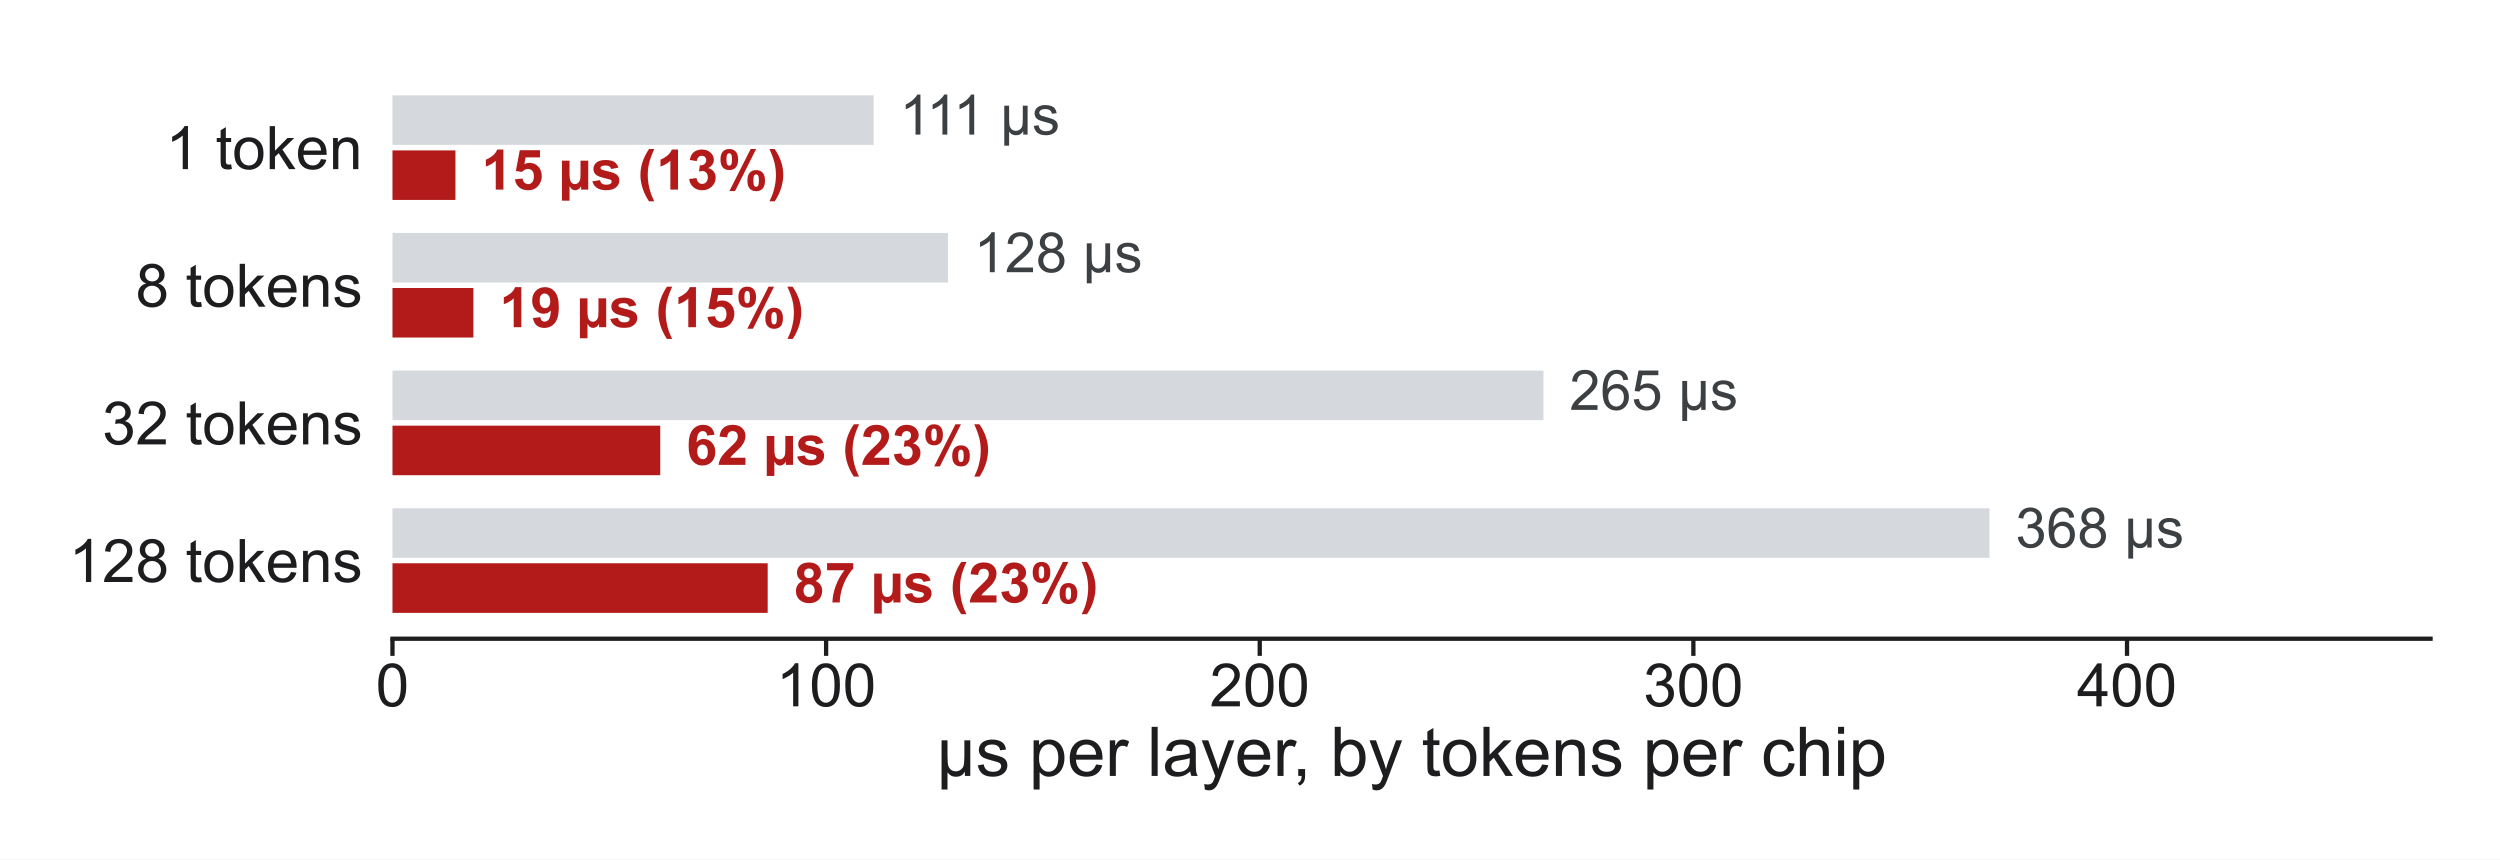
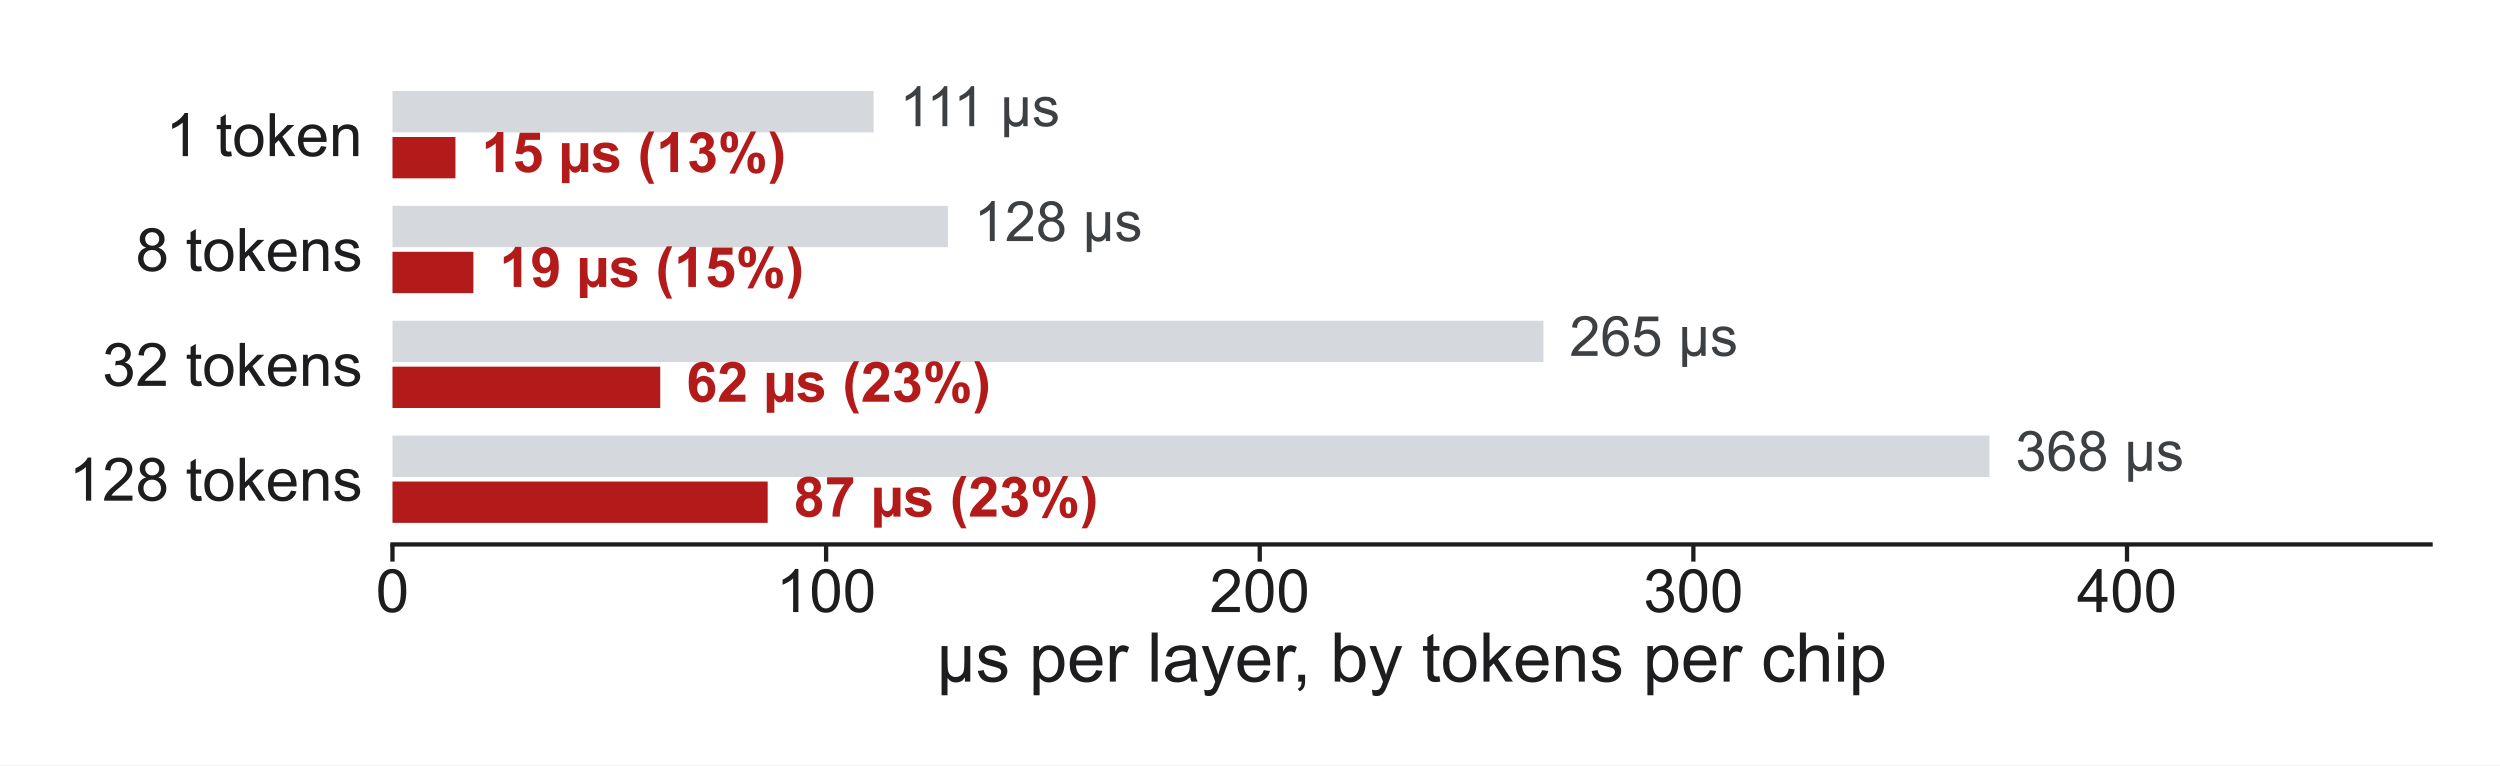
- <svg xmlns="http://www.w3.org/2000/svg" xmlns:xlink="http://www.w3.org/1999/xlink" width="1166.391pt" height="400.98pt" viewBox="0 0 1166.391 400.98" version="1.1">
+ <svg xmlns="http://www.w3.org/2000/svg" xmlns:xlink="http://www.w3.org/1999/xlink" width="1166.391pt" height="356.988pt" viewBox="0 0 1166.391 356.988" version="1.1">
  <defs>
    <style type="text/css">*{stroke-linejoin: round; stroke-linecap: butt}</style>
  </defs>
  <g id="figure_1">
    <g id="patch_1">
-       <path d="M 0 400.98  L 1166.391 400.98  L 1166.391 0  L 0 0  z " style="fill: #ffffff" />
+       <path d="M 0 356.988  L 1166.391 356.988  L 1166.391 0  L 0 0  z " style="fill: #ffffff" />
    </g>
    <g id="axes_1">
      <g id="patch_2">
-         <path d="M 183.11 298  L 1133.991 298  L 1133.991 32.4  L 183.11 32.4  z " style="fill: #ffffff" />
+         <path d="M 183.11 254.008  L 1133.991 254.008  L 1133.991 32.4  L 183.11 32.4  z " style="fill: #ffffff" />
      </g>
      <g id="patch_3">
-         <path d="M 183.11 67.591  L 407.611 67.591  L 407.611 44.473  L 183.11 44.473  z " clip-path="url(#p126c690d4f)" style="fill: #d5d8dc" />
+         <path d="M 183.11 61.762  L 407.611 61.762  L 407.611 42.473  L 183.11 42.473  z " clip-path="url(#pe113838fb1)" style="fill: #d5d8dc" />
      </g>
      <g id="patch_4">
-         <path d="M 183.11 131.808  L 442.271 131.808  L 442.271 108.689  L 183.11 108.689  z " clip-path="url(#p126c690d4f)" style="fill: #d5d8dc" />
+         <path d="M 183.11 115.342  L 442.271 115.342  L 442.271 96.053  L 183.11 96.053  z " clip-path="url(#pe113838fb1)" style="fill: #d5d8dc" />
      </g>
      <g id="patch_5">
-         <path d="M 183.11 196.024  L 720.108 196.024  L 720.108 172.906  L 183.11 172.906  z " clip-path="url(#p126c690d4f)" style="fill: #d5d8dc" />
+         <path d="M 183.11 168.923  L 720.108 168.923  L 720.108 149.634  L 183.11 149.634  z " clip-path="url(#pe113838fb1)" style="fill: #d5d8dc" />
      </g>
      <g id="patch_6">
-         <path d="M 183.11 260.241  L 928.202 260.241  L 928.202 237.123  L 183.11 237.123  z " clip-path="url(#p126c690d4f)" style="fill: #d5d8dc" />
+         <path d="M 183.11 222.503  L 928.202 222.503  L 928.202 203.214  L 183.11 203.214  z " clip-path="url(#pe113838fb1)" style="fill: #d5d8dc" />
      </g>
      <g id="patch_7">
-         <path d="M 183.11 93.277  L 212.492 93.277  L 212.492 70.159  L 183.11 70.159  z " clip-path="url(#p126c690d4f)" style="fill: #b31b1b" />
+         <path d="M 183.11 83.194  L 212.492 83.194  L 212.492 63.905  L 183.11 63.905  z " clip-path="url(#pe113838fb1)" style="fill: #b31b1b" />
      </g>
      <g id="patch_8">
-         <path d="M 183.11 157.494  L 220.862 157.494  L 220.862 134.376  L 183.11 134.376  z " clip-path="url(#p126c690d4f)" style="fill: #b31b1b" />
+         <path d="M 183.11 136.774  L 220.862 136.774  L 220.862 117.486  L 183.11 117.486  z " clip-path="url(#pe113838fb1)" style="fill: #b31b1b" />
      </g>
      <g id="patch_9">
-         <path d="M 183.11 221.711  L 308.046 221.711  L 308.046 198.593  L 183.11 198.593  z " clip-path="url(#p126c690d4f)" style="fill: #b31b1b" />
+         <path d="M 183.11 190.355  L 308.046 190.355  L 308.046 171.066  L 183.11 171.066  z " clip-path="url(#pe113838fb1)" style="fill: #b31b1b" />
      </g>
      <g id="patch_10">
-         <path d="M 183.11 285.928  L 358.165 285.928  L 358.165 262.81  L 183.11 262.81  z " clip-path="url(#p126c690d4f)" style="fill: #b31b1b" />
+         <path d="M 183.11 243.935  L 358.165 243.935  L 358.165 224.646  L 183.11 224.646  z " clip-path="url(#pe113838fb1)" style="fill: #b31b1b" />
      </g>
      <g id="matplotlib.axis_1">
        <g id="xtick_1">
          <g id="line2d_1">
            <defs>
-               <path id="m38dc1aca5f" d="M 0 0  L 0 8  " style="stroke: #1d1d1f; stroke-width: 2" />
+               <path id="m9623a9ce40" d="M 0 0  L 0 8  " style="stroke: #1d1d1f; stroke-width: 2" />
            </defs>
            <g>
-               <use xlink:href="#m38dc1aca5f" x="183.11" y="298" style="fill: #1d1d1f; stroke: #1d1d1f; stroke-width: 2" />
+               <use xlink:href="#m9623a9ce40" x="183.11" y="254.008" style="fill: #1d1d1f; stroke: #1d1d1f; stroke-width: 2" />
            </g>
          </g>
          <g id="text_1">
-             <g style="fill: #1d1d1f" transform="translate(175.3247 329.5423) scale(0.28 -0.28)">
+             <g style="fill: #1d1d1f" transform="translate(175.3247 285.5502) scale(0.28 -0.28)">
              <defs>
                <path id="ArialMT-30" d="M 266 2259  Q 266 3072 433 3567  Q 600 4063 929 4331  Q 1259 4600 1759 4600  Q 2128 4600 2406 4451  Q 2684 4303 2865 4023  Q 3047 3744 3150 3342  Q 3253 2941 3253 2259  Q 3253 1453 3087 958  Q 2922 463 2592 192  Q 2263 -78 1759 -78  Q 1097 -78 719 397  Q 266 969 266 2259  z M 844 2259  Q 844 1131 1108 757  Q 1372 384 1759 384  Q 2147 384 2411 759  Q 2675 1134 2675 2259  Q 2675 3391 2411 3762  Q 2147 4134 1753 4134  Q 1366 4134 1134 3806  Q 844 3388 844 2259  z " transform="scale(0.015625)" />
              </defs>
              <use xlink:href="#ArialMT-30" />
            </g>
          </g>
        </g>
        <g id="xtick_2">
          <g id="line2d_2">
            <g>
-               <use xlink:href="#m38dc1aca5f" x="385.425" y="298" style="fill: #1d1d1f; stroke: #1d1d1f; stroke-width: 2" />
+               <use xlink:href="#m9623a9ce40" x="385.425" y="254.008" style="fill: #1d1d1f; stroke: #1d1d1f; stroke-width: 2" />
            </g>
          </g>
          <g id="text_2">
-             <g style="fill: #1d1d1f" transform="translate(362.0691 329.5423) scale(0.28 -0.28)">
+             <g style="fill: #1d1d1f" transform="translate(362.0691 285.5502) scale(0.28 -0.28)">
              <defs>
                <path id="ArialMT-31" d="M 2384 0  L 1822 0  L 1822 3584  Q 1619 3391 1289 3197  Q 959 3003 697 2906  L 697 3450  Q 1169 3672 1522 3987  Q 1875 4303 2022 4600  L 2384 4600  L 2384 0  z " transform="scale(0.015625)" />
              </defs>
              <use xlink:href="#ArialMT-31" />
              <use xlink:href="#ArialMT-30" transform="translate(55.61523 0)" />
              <use xlink:href="#ArialMT-30" transform="translate(111.2305 0)" />
            </g>
          </g>
        </g>
        <g id="xtick_3">
          <g id="line2d_3">
            <g>
-               <use xlink:href="#m38dc1aca5f" x="587.74" y="298" style="fill: #1d1d1f; stroke: #1d1d1f; stroke-width: 2" />
+               <use xlink:href="#m9623a9ce40" x="587.74" y="254.008" style="fill: #1d1d1f; stroke: #1d1d1f; stroke-width: 2" />
            </g>
          </g>
          <g id="text_3">
-             <g style="fill: #1d1d1f" transform="translate(564.3841 329.5423) scale(0.28 -0.28)">
+             <g style="fill: #1d1d1f" transform="translate(564.3841 285.5502) scale(0.28 -0.28)">
              <defs>
                <path id="ArialMT-32" d="M 3222 541  L 3222 0  L 194 0  Q 188 203 259 391  Q 375 700 629 1000  Q 884 1300 1366 1694  Q 2113 2306 2375 2664  Q 2638 3022 2638 3341  Q 2638 3675 2398 3904  Q 2159 4134 1775 4134  Q 1369 4134 1125 3890  Q 881 3647 878 3216  L 300 3275  Q 359 3922 746 4261  Q 1134 4600 1788 4600  Q 2447 4600 2831 4234  Q 3216 3869 3216 3328  Q 3216 3053 3103 2787  Q 2991 2522 2730 2228  Q 2469 1934 1863 1422  Q 1356 997 1212 845  Q 1069 694 975 541  L 3222 541  z " transform="scale(0.015625)" />
              </defs>
              <use xlink:href="#ArialMT-32" />
              <use xlink:href="#ArialMT-30" transform="translate(55.61523 0)" />
              <use xlink:href="#ArialMT-30" transform="translate(111.2305 0)" />
            </g>
          </g>
        </g>
        <g id="xtick_4">
          <g id="line2d_4">
            <g>
-               <use xlink:href="#m38dc1aca5f" x="790.055" y="298" style="fill: #1d1d1f; stroke: #1d1d1f; stroke-width: 2" />
+               <use xlink:href="#m9623a9ce40" x="790.055" y="254.008" style="fill: #1d1d1f; stroke: #1d1d1f; stroke-width: 2" />
            </g>
          </g>
          <g id="text_4">
-             <g style="fill: #1d1d1f" transform="translate(766.6991 329.5423) scale(0.28 -0.28)">
+             <g style="fill: #1d1d1f" transform="translate(766.6991 285.5502) scale(0.28 -0.28)">
              <defs>
                <path id="ArialMT-33" d="M 269 1209  L 831 1284  Q 928 806 1161 595  Q 1394 384 1728 384  Q 2125 384 2398 659  Q 2672 934 2672 1341  Q 2672 1728 2419 1979  Q 2166 2231 1775 2231  Q 1616 2231 1378 2169  L 1441 2663  Q 1497 2656 1531 2656  Q 1891 2656 2178 2843  Q 2466 3031 2466 3422  Q 2466 3731 2256 3934  Q 2047 4138 1716 4138  Q 1388 4138 1169 3931  Q 950 3725 888 3313  L 325 3413  Q 428 3978 793 4289  Q 1159 4600 1703 4600  Q 2078 4600 2393 4439  Q 2709 4278 2876 4000  Q 3044 3722 3044 3409  Q 3044 3113 2884 2869  Q 2725 2625 2413 2481  Q 2819 2388 3044 2092  Q 3269 1797 3269 1353  Q 3269 753 2831 336  Q 2394 -81 1725 -81  Q 1122 -81 723 278  Q 325 638 269 1209  z " transform="scale(0.015625)" />
              </defs>
              <use xlink:href="#ArialMT-33" />
              <use xlink:href="#ArialMT-30" transform="translate(55.61523 0)" />
              <use xlink:href="#ArialMT-30" transform="translate(111.2305 0)" />
            </g>
          </g>
        </g>
        <g id="xtick_5">
          <g id="line2d_5">
            <g>
-               <use xlink:href="#m38dc1aca5f" x="992.37" y="298" style="fill: #1d1d1f; stroke: #1d1d1f; stroke-width: 2" />
+               <use xlink:href="#m9623a9ce40" x="992.37" y="254.008" style="fill: #1d1d1f; stroke: #1d1d1f; stroke-width: 2" />
            </g>
          </g>
          <g id="text_5">
-             <g style="fill: #1d1d1f" transform="translate(969.0142 329.5423) scale(0.28 -0.28)">
+             <g style="fill: #1d1d1f" transform="translate(969.0142 285.5502) scale(0.28 -0.28)">
              <defs>
                <path id="ArialMT-34" d="M 2069 0  L 2069 1097  L 81 1097  L 81 1613  L 2172 4581  L 2631 4581  L 2631 1613  L 3250 1613  L 3250 1097  L 2631 1097  L 2631 0  L 2069 0  z M 2069 1613  L 2069 3678  L 634 1613  L 2069 1613  z " transform="scale(0.015625)" />
              </defs>
              <use xlink:href="#ArialMT-34" />
              <use xlink:href="#ArialMT-30" transform="translate(55.61523 0)" />
              <use xlink:href="#ArialMT-30" transform="translate(111.2305 0)" />
            </g>
          </g>
        </g>
        <g id="text_6">
-           <g style="fill: #1d1d1f" transform="translate(436.7878 362.0123) scale(0.32 -0.32)">
+           <g style="fill: #1d1d1f" transform="translate(436.7878 318.0202) scale(0.32 -0.32)">
            <defs>
              <path id="ArialMT-b5" d="M 3181 3319  L 3181 0  L 2678 0  L 2678 394  Q 2516 144 2356 50  Q 2138 -78 1847 -78  Q 1588 -78 1388 25  Q 1238 103 1056 334  L 1056 -1272  L 500 -1272  L 500 3319  L 1056 3319  L 1056 1913  Q 1056 1147 1137 920  Q 1219 694 1401 562  Q 1584 431 1822 431  Q 2072 431 2269 568  Q 2466 706 2547 923  Q 2628 1141 2628 1903  L 2628 3319  L 3181 3319  z " transform="scale(0.015625)" />
              <path id="ArialMT-73" d="M 197 991  L 753 1078  Q 800 744 1014 566  Q 1228 388 1613 388  Q 2000 388 2187 545  Q 2375 703 2375 916  Q 2375 1106 2209 1216  Q 2094 1291 1634 1406  Q 1016 1563 777 1677  Q 538 1791 414 1992  Q 291 2194 291 2438  Q 291 2659 392 2848  Q 494 3038 669 3163  Q 800 3259 1026 3326  Q 1253 3394 1513 3394  Q 1903 3394 2198 3281  Q 2494 3169 2634 2976  Q 2775 2784 2828 2463  L 2278 2388  Q 2241 2644 2061 2787  Q 1881 2931 1553 2931  Q 1166 2931 1000 2803  Q 834 2675 834 2503  Q 834 2394 903 2306  Q 972 2216 1119 2156  Q 1203 2125 1616 2013  Q 2213 1853 2448 1751  Q 2684 1650 2818 1456  Q 2953 1263 2953 975  Q 2953 694 2789 445  Q 2625 197 2315 61  Q 2006 -75 1616 -75  Q 969 -75 630 194  Q 291 463 197 991  z " transform="scale(0.015625)" />
              <path id="ArialMT-20" transform="scale(0.015625)" />
              <path id="ArialMT-70" d="M 422 -1272  L 422 3319  L 934 3319  L 934 2888  Q 1116 3141 1344 3267  Q 1572 3394 1897 3394  Q 2322 3394 2647 3175  Q 2972 2956 3137 2557  Q 3303 2159 3303 1684  Q 3303 1175 3120 767  Q 2938 359 2589 142  Q 2241 -75 1856 -75  Q 1575 -75 1351 44  Q 1128 163 984 344  L 984 -1272  L 422 -1272  z M 931 1641  Q 931 1000 1190 694  Q 1450 388 1819 388  Q 2194 388 2461 705  Q 2728 1022 2728 1688  Q 2728 2322 2467 2637  Q 2206 2953 1844 2953  Q 1484 2953 1207 2617  Q 931 2281 931 1641  z " transform="scale(0.015625)" />
              <path id="ArialMT-65" d="M 2694 1069  L 3275 997  Q 3138 488 2766 206  Q 2394 -75 1816 -75  Q 1088 -75 661 373  Q 234 822 234 1631  Q 234 2469 665 2931  Q 1097 3394 1784 3394  Q 2450 3394 2872 2941  Q 3294 2488 3294 1666  Q 3294 1616 3291 1516  L 816 1516  Q 847 969 1125 678  Q 1403 388 1819 388  Q 2128 388 2347 550  Q 2566 713 2694 1069  z M 847 1978  L 2700 1978  Q 2663 2397 2488 2606  Q 2219 2931 1791 2931  Q 1403 2931 1139 2672  Q 875 2413 847 1978  z " transform="scale(0.015625)" />
              <path id="ArialMT-72" d="M 416 0  L 416 3319  L 922 3319  L 922 2816  Q 1116 3169 1280 3281  Q 1444 3394 1641 3394  Q 1925 3394 2219 3213  L 2025 2691  Q 1819 2813 1613 2813  Q 1428 2813 1281 2702  Q 1134 2591 1072 2394  Q 978 2094 978 1738  L 978 0  L 416 0  z " transform="scale(0.015625)" />
              <path id="ArialMT-6c" d="M 409 0  L 409 4581  L 972 4581  L 972 0  L 409 0  z " transform="scale(0.015625)" />
              <path id="ArialMT-61" d="M 2588 409  Q 2275 144 1986 34  Q 1697 -75 1366 -75  Q 819 -75 525 192  Q 231 459 231 875  Q 231 1119 342 1320  Q 453 1522 633 1644  Q 813 1766 1038 1828  Q 1203 1872 1538 1913  Q 2219 1994 2541 2106  Q 2544 2222 2544 2253  Q 2544 2597 2384 2738  Q 2169 2928 1744 2928  Q 1347 2928 1158 2789  Q 969 2650 878 2297  L 328 2372  Q 403 2725 575 2942  Q 747 3159 1072 3276  Q 1397 3394 1825 3394  Q 2250 3394 2515 3294  Q 2781 3194 2906 3042  Q 3031 2891 3081 2659  Q 3109 2516 3109 2141  L 3109 1391  Q 3109 606 3145 398  Q 3181 191 3288 0  L 2700 0  Q 2613 175 2588 409  z M 2541 1666  Q 2234 1541 1622 1453  Q 1275 1403 1131 1340  Q 988 1278 909 1158  Q 831 1038 831 891  Q 831 666 1001 516  Q 1172 366 1500 366  Q 1825 366 2078 508  Q 2331 650 2450 897  Q 2541 1088 2541 1459  L 2541 1666  z " transform="scale(0.015625)" />
              <path id="ArialMT-79" d="M 397 -1278  L 334 -750  Q 519 -800 656 -800  Q 844 -800 956 -737  Q 1069 -675 1141 -563  Q 1194 -478 1313 -144  Q 1328 -97 1363 -6  L 103 3319  L 709 3319  L 1400 1397  Q 1534 1031 1641 628  Q 1738 1016 1872 1384  L 2581 3319  L 3144 3319  L 1881 -56  Q 1678 -603 1566 -809  Q 1416 -1088 1222 -1217  Q 1028 -1347 759 -1347  Q 597 -1347 397 -1278  z " transform="scale(0.015625)" />
              <path id="ArialMT-2c" d="M 569 0  L 569 641  L 1209 641  L 1209 0  Q 1209 -353 1084 -570  Q 959 -788 688 -906  L 531 -666  Q 709 -588 793 -436  Q 878 -284 888 0  L 569 0  z " transform="scale(0.015625)" />
              <path id="ArialMT-62" d="M 941 0  L 419 0  L 419 4581  L 981 4581  L 981 2947  Q 1338 3394 1891 3394  Q 2197 3394 2470 3270  Q 2744 3147 2920 2923  Q 3097 2700 3197 2384  Q 3297 2069 3297 1709  Q 3297 856 2875 390  Q 2453 -75 1863 -75  Q 1275 -75 941 416  L 941 0  z M 934 1684  Q 934 1088 1097 822  Q 1363 388 1816 388  Q 2184 388 2453 708  Q 2722 1028 2722 1663  Q 2722 2313 2464 2622  Q 2206 2931 1841 2931  Q 1472 2931 1203 2611  Q 934 2291 934 1684  z " transform="scale(0.015625)" />
              <path id="ArialMT-74" d="M 1650 503  L 1731 6  Q 1494 -44 1306 -44  Q 1000 -44 831 53  Q 663 150 594 308  Q 525 466 525 972  L 525 2881  L 113 2881  L 113 3319  L 525 3319  L 525 4141  L 1084 4478  L 1084 3319  L 1650 3319  L 1650 2881  L 1084 2881  L 1084 941  Q 1084 700 1114 631  Q 1144 563 1211 522  Q 1278 481 1403 481  Q 1497 481 1650 503  z " transform="scale(0.015625)" />
              <path id="ArialMT-6f" d="M 213 1659  Q 213 2581 725 3025  Q 1153 3394 1769 3394  Q 2453 3394 2887 2945  Q 3322 2497 3322 1706  Q 3322 1066 3130 698  Q 2938 331 2570 128  Q 2203 -75 1769 -75  Q 1072 -75 642 372  Q 213 819 213 1659  z M 791 1659  Q 791 1022 1069 705  Q 1347 388 1769 388  Q 2188 388 2466 706  Q 2744 1025 2744 1678  Q 2744 2294 2464 2611  Q 2184 2928 1769 2928  Q 1347 2928 1069 2612  Q 791 2297 791 1659  z " transform="scale(0.015625)" />
              <path id="ArialMT-6b" d="M 425 0  L 425 4581  L 988 4581  L 988 1969  L 2319 3319  L 3047 3319  L 1778 2088  L 3175 0  L 2481 0  L 1384 1697  L 988 1316  L 988 0  L 425 0  z " transform="scale(0.015625)" />
              <path id="ArialMT-6e" d="M 422 0  L 422 3319  L 928 3319  L 928 2847  Q 1294 3394 1984 3394  Q 2284 3394 2536 3286  Q 2788 3178 2913 3003  Q 3038 2828 3088 2588  Q 3119 2431 3119 2041  L 3119 0  L 2556 0  L 2556 2019  Q 2556 2363 2490 2533  Q 2425 2703 2258 2804  Q 2091 2906 1866 2906  Q 1506 2906 1245 2678  Q 984 2450 984 1813  L 984 0  L 422 0  z " transform="scale(0.015625)" />
              <path id="ArialMT-63" d="M 2588 1216  L 3141 1144  Q 3050 572 2676 248  Q 2303 -75 1759 -75  Q 1078 -75 664 370  Q 250 816 250 1647  Q 250 2184 428 2587  Q 606 2991 970 3192  Q 1334 3394 1763 3394  Q 2303 3394 2647 3120  Q 2991 2847 3088 2344  L 2541 2259  Q 2463 2594 2264 2762  Q 2066 2931 1784 2931  Q 1359 2931 1093 2626  Q 828 2322 828 1663  Q 828 994 1084 691  Q 1341 388 1753 388  Q 2084 388 2306 591  Q 2528 794 2588 1216  z " transform="scale(0.015625)" />
              <path id="ArialMT-68" d="M 422 0  L 422 4581  L 984 4581  L 984 2938  Q 1378 3394 1978 3394  Q 2347 3394 2619 3248  Q 2891 3103 3008 2847  Q 3125 2591 3125 2103  L 3125 0  L 2563 0  L 2563 2103  Q 2563 2525 2380 2717  Q 2197 2909 1863 2909  Q 1613 2909 1392 2779  Q 1172 2650 1078 2428  Q 984 2206 984 1816  L 984 0  L 422 0  z " transform="scale(0.015625)" />
              <path id="ArialMT-69" d="M 425 3934  L 425 4581  L 988 4581  L 988 3934  L 425 3934  z M 425 0  L 425 3319  L 988 3319  L 988 0  L 425 0  z " transform="scale(0.015625)" />
            </defs>
            <use xlink:href="#ArialMT-b5" />
            <use xlink:href="#ArialMT-73" transform="translate(57.61719 0)" />
            <use xlink:href="#ArialMT-20" transform="translate(107.6172 0)" />
            <use xlink:href="#ArialMT-70" transform="translate(135.4004 0)" />
            <use xlink:href="#ArialMT-65" transform="translate(191.0156 0)" />
            <use xlink:href="#ArialMT-72" transform="translate(246.6309 0)" />
            <use xlink:href="#ArialMT-20" transform="translate(279.9316 0)" />
            <use xlink:href="#ArialMT-6c" transform="translate(307.7148 0)" />
            <use xlink:href="#ArialMT-61" transform="translate(329.9316 0)" />
            <use xlink:href="#ArialMT-79" transform="translate(385.5469 0)" />
            <use xlink:href="#ArialMT-65" transform="translate(435.5469 0)" />
            <use xlink:href="#ArialMT-72" transform="translate(491.1621 0)" />
            <use xlink:href="#ArialMT-2c" transform="translate(518.9629 0)" />
            <use xlink:href="#ArialMT-20" transform="translate(546.7461 0)" />
            <use xlink:href="#ArialMT-62" transform="translate(574.5293 0)" />
            <use xlink:href="#ArialMT-79" transform="translate(630.1445 0)" />
            <use xlink:href="#ArialMT-20" transform="translate(680.1445 0)" />
            <use xlink:href="#ArialMT-74" transform="translate(707.9277 0)" />
            <use xlink:href="#ArialMT-6f" transform="translate(735.7109 0)" />
            <use xlink:href="#ArialMT-6b" transform="translate(791.3262 0)" />
            <use xlink:href="#ArialMT-65" transform="translate(841.3262 0)" />
            <use xlink:href="#ArialMT-6e" transform="translate(896.9414 0)" />
            <use xlink:href="#ArialMT-73" transform="translate(952.5566 0)" />
            <use xlink:href="#ArialMT-20" transform="translate(1002.557 0)" />
            <use xlink:href="#ArialMT-70" transform="translate(1030.34 0)" />
            <use xlink:href="#ArialMT-65" transform="translate(1085.955 0)" />
            <use xlink:href="#ArialMT-72" transform="translate(1141.57 0)" />
            <use xlink:href="#ArialMT-20" transform="translate(1174.871 0)" />
            <use xlink:href="#ArialMT-63" transform="translate(1202.654 0)" />
            <use xlink:href="#ArialMT-68" transform="translate(1252.654 0)" />
            <use xlink:href="#ArialMT-69" transform="translate(1308.27 0)" />
            <use xlink:href="#ArialMT-70" transform="translate(1330.486 0)" />
          </g>
        </g>
      </g>
      <g id="matplotlib.axis_2">
        <g id="ytick_1">
          <g id="line2d_6" />
          <g id="text_7">
-             <g style="fill: #1d1d1f" transform="translate(77.27 78.89605) scale(0.28 -0.28)">
+             <g style="fill: #1d1d1f" transform="translate(77.27 72.85457) scale(0.28 -0.28)">
              <use xlink:href="#ArialMT-31" />
              <use xlink:href="#ArialMT-20" transform="translate(55.61523 0)" />
              <use xlink:href="#ArialMT-74" transform="translate(83.39844 0)" />
              <use xlink:href="#ArialMT-6f" transform="translate(111.1816 0)" />
              <use xlink:href="#ArialMT-6b" transform="translate(166.7969 0)" />
              <use xlink:href="#ArialMT-65" transform="translate(216.7969 0)" />
              <use xlink:href="#ArialMT-6e" transform="translate(272.4121 0)" />
            </g>
          </g>
        </g>
        <g id="ytick_2">
          <g id="line2d_7" />
          <g id="text_8">
-             <g style="fill: #1d1d1f" transform="translate(63.27 143.1128) scale(0.28 -0.28)">
+             <g style="fill: #1d1d1f" transform="translate(63.27 126.4349) scale(0.28 -0.28)">
              <defs>
                <path id="ArialMT-38" d="M 1131 2484  Q 781 2613 612 2850  Q 444 3088 444 3419  Q 444 3919 803 4259  Q 1163 4600 1759 4600  Q 2359 4600 2725 4251  Q 3091 3903 3091 3403  Q 3091 3084 2923 2848  Q 2756 2613 2416 2484  Q 2838 2347 3058 2040  Q 3278 1734 3278 1309  Q 3278 722 2862 322  Q 2447 -78 1769 -78  Q 1091 -78 675 323  Q 259 725 259 1325  Q 259 1772 486 2073  Q 713 2375 1131 2484  z M 1019 3438  Q 1019 3113 1228 2906  Q 1438 2700 1772 2700  Q 2097 2700 2305 2904  Q 2513 3109 2513 3406  Q 2513 3716 2298 3927  Q 2084 4138 1766 4138  Q 1444 4138 1231 3931  Q 1019 3725 1019 3438  z M 838 1322  Q 838 1081 952 856  Q 1066 631 1291 507  Q 1516 384 1775 384  Q 2178 384 2440 643  Q 2703 903 2703 1303  Q 2703 1709 2433 1975  Q 2163 2241 1756 2241  Q 1359 2241 1098 1978  Q 838 1716 838 1322  z " transform="scale(0.015625)" />
              </defs>
              <use xlink:href="#ArialMT-38" />
              <use xlink:href="#ArialMT-20" transform="translate(55.61523 0)" />
              <use xlink:href="#ArialMT-74" transform="translate(83.39844 0)" />
              <use xlink:href="#ArialMT-6f" transform="translate(111.1816 0)" />
              <use xlink:href="#ArialMT-6b" transform="translate(166.7969 0)" />
              <use xlink:href="#ArialMT-65" transform="translate(216.7969 0)" />
              <use xlink:href="#ArialMT-6e" transform="translate(272.4121 0)" />
              <use xlink:href="#ArialMT-73" transform="translate(328.0273 0)" />
            </g>
          </g>
        </g>
        <g id="ytick_3">
          <g id="line2d_8" />
          <g id="text_9">
-             <g style="fill: #1d1d1f" transform="translate(47.69938 207.3295) scale(0.28 -0.28)">
+             <g style="fill: #1d1d1f" transform="translate(47.69938 180.0152) scale(0.28 -0.28)">
              <use xlink:href="#ArialMT-33" />
              <use xlink:href="#ArialMT-32" transform="translate(55.61523 0)" />
              <use xlink:href="#ArialMT-20" transform="translate(111.2305 0)" />
              <use xlink:href="#ArialMT-74" transform="translate(139.0137 0)" />
              <use xlink:href="#ArialMT-6f" transform="translate(166.7969 0)" />
              <use xlink:href="#ArialMT-6b" transform="translate(222.4121 0)" />
              <use xlink:href="#ArialMT-65" transform="translate(272.4121 0)" />
              <use xlink:href="#ArialMT-6e" transform="translate(328.0273 0)" />
              <use xlink:href="#ArialMT-73" transform="translate(383.6426 0)" />
            </g>
          </g>
        </g>
        <g id="ytick_4">
          <g id="line2d_9" />
          <g id="text_10">
-             <g style="fill: #1d1d1f" transform="translate(32.12875 271.5463) scale(0.28 -0.28)">
+             <g style="fill: #1d1d1f" transform="translate(32.12875 233.5956) scale(0.28 -0.28)">
              <use xlink:href="#ArialMT-31" />
              <use xlink:href="#ArialMT-32" transform="translate(55.61523 0)" />
              <use xlink:href="#ArialMT-38" transform="translate(111.2305 0)" />
              <use xlink:href="#ArialMT-20" transform="translate(166.8457 0)" />
              <use xlink:href="#ArialMT-74" transform="translate(194.6289 0)" />
              <use xlink:href="#ArialMT-6f" transform="translate(222.4121 0)" />
              <use xlink:href="#ArialMT-6b" transform="translate(278.0273 0)" />
              <use xlink:href="#ArialMT-65" transform="translate(328.0273 0)" />
              <use xlink:href="#ArialMT-6e" transform="translate(383.6426 0)" />
              <use xlink:href="#ArialMT-73" transform="translate(439.2578 0)" />
            </g>
          </g>
        </g>
      </g>
      <g id="patch_11">
-         <path d="M 183.11 298  L 1133.991 298  " style="fill: none; stroke: #1d1d1f; stroke-width: 2; stroke-linejoin: miter; stroke-linecap: square" />
+         <path d="M 183.11 254.008  L 1133.991 254.008  " style="fill: none; stroke: #1d1d1f; stroke-width: 2; stroke-linejoin: miter; stroke-linecap: square" />
      </g>
      <g id="text_11">
-         <g style="fill: #3c4043" transform="translate(419.7503 62.79176) scale(0.26 -0.26)">
+         <g style="fill: #3c4043" transform="translate(419.7503 58.87756) scale(0.26 -0.26)">
          <use xlink:href="#ArialMT-31" />
          <use xlink:href="#ArialMT-31" transform="translate(48.24023 0)" />
          <use xlink:href="#ArialMT-31" transform="translate(96.48047 0)" />
          <use xlink:href="#ArialMT-20" transform="translate(152.0957 0)" />
          <use xlink:href="#ArialMT-b5" transform="translate(179.8789 0)" />
          <use xlink:href="#ArialMT-73" transform="translate(237.4961 0)" />
        </g>
      </g>
      <g id="text_12">
-         <g style="fill: #b31b1b" transform="translate(224.6304 88.44596) scale(0.26 -0.26)">
+         <g style="fill: #b31b1b" transform="translate(224.6304 80.2772) scale(0.26 -0.26)">
          <defs>
            <path id="Arial-BoldMT-31" d="M 2519 0  L 1641 0  L 1641 3309  Q 1159 2859 506 2644  L 506 3441  Q 850 3553 1253 3867  Q 1656 4181 1806 4600  L 2519 4600  L 2519 0  z " transform="scale(0.015625)" />
            <path id="Arial-BoldMT-35" d="M 284 1178  L 1159 1269  Q 1197 972 1381 798  Q 1566 625 1806 625  Q 2081 625 2272 848  Q 2463 1072 2463 1522  Q 2463 1944 2273 2155  Q 2084 2366 1781 2366  Q 1403 2366 1103 2031  L 391 2134  L 841 4519  L 3163 4519  L 3163 3697  L 1506 3697  L 1369 2919  Q 1663 3066 1969 3066  Q 2553 3066 2959 2641  Q 3366 2216 3366 1538  Q 3366 972 3038 528  Q 2591 -78 1797 -78  Q 1163 -78 763 262  Q 363 603 284 1178  z " transform="scale(0.015625)" />
            <path id="Arial-BoldMT-20" transform="scale(0.015625)" />
            <path id="Arial-BoldMT-b5" d="M 347 3319  L 1219 3319  L 1219 1816  Q 1219 1166 1350 931  Q 1516 628 1841 628  Q 2016 628 2172 740  Q 2328 853 2403 1053  Q 2478 1253 2478 1806  L 2478 3319  L 3366 3319  L 3366 0  L 2547 0  L 2547 400  Q 2453 225 2368 137  Q 2284 50 2142 -15  Q 2000 -81 1881 -81  Q 1659 -81 1488 41  Q 1366 131 1219 400  L 1219 -1272  L 347 -1272  L 347 3319  z " transform="scale(0.015625)" />
            <path id="Arial-BoldMT-73" d="M 150 947  L 1031 1081  Q 1088 825 1259 692  Q 1431 559 1741 559  Q 2081 559 2253 684  Q 2369 772 2369 919  Q 2369 1019 2306 1084  Q 2241 1147 2013 1200  Q 950 1434 666 1628  Q 272 1897 272 2375  Q 272 2806 612 3100  Q 953 3394 1669 3394  Q 2350 3394 2681 3172  Q 3013 2950 3138 2516  L 2309 2363  Q 2256 2556 2107 2659  Q 1959 2763 1684 2763  Q 1338 2763 1188 2666  Q 1088 2597 1088 2488  Q 1088 2394 1175 2328  Q 1294 2241 1995 2081  Q 2697 1922 2975 1691  Q 3250 1456 3250 1038  Q 3250 581 2869 253  Q 2488 -75 1741 -75  Q 1063 -75 667 200  Q 272 475 150 947  z " transform="scale(0.015625)" />
            <path id="Arial-BoldMT-28" d="M 1916 -1347  L 1313 -1347  Q 834 -625 584 153  Q 334 931 334 1659  Q 334 2563 644 3369  Q 913 4069 1325 4659  L 1925 4659  Q 1497 3713 1336 3048  Q 1175 2384 1175 1641  Q 1175 1128 1270 590  Q 1366 53 1531 -431  Q 1641 -750 1916 -1347  z " transform="scale(0.015625)" />
            <path id="Arial-BoldMT-33" d="M 241 1216  L 1091 1319  Q 1131 994 1309 822  Q 1488 650 1741 650  Q 2013 650 2198 856  Q 2384 1063 2384 1413  Q 2384 1744 2206 1937  Q 2028 2131 1772 2131  Q 1603 2131 1369 2066  L 1466 2781  Q 1822 2772 2009 2936  Q 2197 3100 2197 3372  Q 2197 3603 2059 3740  Q 1922 3878 1694 3878  Q 1469 3878 1309 3722  Q 1150 3566 1116 3266  L 306 3403  Q 391 3819 561 4067  Q 731 4316 1036 4458  Q 1341 4600 1719 4600  Q 2366 4600 2756 4188  Q 3078 3850 3078 3425  Q 3078 2822 2419 2463  Q 2813 2378 3048 2084  Q 3284 1791 3284 1375  Q 3284 772 2843 347  Q 2403 -78 1747 -78  Q 1125 -78 715 280  Q 306 638 241 1216  z " transform="scale(0.015625)" />
            <path id="Arial-BoldMT-25" d="M 278 3450  Q 278 4066 548 4362  Q 819 4659 1281 4659  Q 1759 4659 2029 4364  Q 2300 4069 2300 3450  Q 2300 2834 2029 2537  Q 1759 2241 1297 2241  Q 819 2241 548 2536  Q 278 2831 278 3450  z M 963 3456  Q 963 3009 1066 2856  Q 1144 2744 1281 2744  Q 1422 2744 1500 2856  Q 1600 3009 1600 3456  Q 1600 3903 1500 4053  Q 1422 4169 1281 4169  Q 1144 4169 1066 4056  Q 963 3903 963 3456  z M 1950 -175  L 1300 -175  L 3741 4659  L 4372 4659  L 1950 -175  z M 3369 1028  Q 3369 1644 3639 1941  Q 3909 2238 4378 2238  Q 4850 2238 5120 1941  Q 5391 1644 5391 1028  Q 5391 409 5120 112  Q 4850 -184 4388 -184  Q 3909 -184 3639 112  Q 3369 409 3369 1028  z M 4053 1031  Q 4053 584 4156 434  Q 4234 319 4372 319  Q 4513 319 4588 431  Q 4691 584 4691 1031  Q 4691 1478 4591 1631  Q 4513 1744 4372 1744  Q 4231 1744 4156 1631  Q 4053 1478 4053 1031  z " transform="scale(0.015625)" />
            <path id="Arial-BoldMT-29" d="M 216 -1347  Q 475 -791 581 -494  Q 688 -197 778 190  Q 869 578 912 926  Q 956 1275 956 1641  Q 956 2384 797 3048  Q 638 3713 209 4659  L 806 4659  Q 1278 3988 1539 3234  Q 1800 2481 1800 1706  Q 1800 1053 1594 306  Q 1359 -531 822 -1347  L 216 -1347  z " transform="scale(0.015625)" />
          </defs>
          <use xlink:href="#Arial-BoldMT-31" />
          <use xlink:href="#Arial-BoldMT-35" transform="translate(55.61523 0)" />
          <use xlink:href="#Arial-BoldMT-20" transform="translate(111.2305 0)" />
          <use xlink:href="#Arial-BoldMT-b5" transform="translate(139.0137 0)" />
          <use xlink:href="#Arial-BoldMT-73" transform="translate(196.6309 0)" />
          <use xlink:href="#Arial-BoldMT-20" transform="translate(252.2461 0)" />
          <use xlink:href="#Arial-BoldMT-28" transform="translate(280.0293 0)" />
          <use xlink:href="#Arial-BoldMT-31" transform="translate(313.3301 0)" />
          <use xlink:href="#Arial-BoldMT-33" transform="translate(368.9453 0)" />
          <use xlink:href="#Arial-BoldMT-25" transform="translate(424.5605 0)" />
          <use xlink:href="#Arial-BoldMT-29" transform="translate(513.4766 0)" />
        </g>
      </g>
      <g id="text_13">
-         <g style="fill: #3c4043" transform="translate(454.4094 127.0085) scale(0.26 -0.26)">
+         <g style="fill: #3c4043" transform="translate(454.4094 112.4579) scale(0.26 -0.26)">
          <use xlink:href="#ArialMT-31" />
          <use xlink:href="#ArialMT-32" transform="translate(55.61523 0)" />
          <use xlink:href="#ArialMT-38" transform="translate(111.2305 0)" />
          <use xlink:href="#ArialMT-20" transform="translate(166.8457 0)" />
          <use xlink:href="#ArialMT-b5" transform="translate(194.6289 0)" />
          <use xlink:href="#ArialMT-73" transform="translate(252.2461 0)" />
        </g>
      </g>
      <g id="text_14">
-         <g style="fill: #b31b1b" transform="translate(233.0009 152.6627) scale(0.26 -0.26)">
+         <g style="fill: #b31b1b" transform="translate(233.0009 133.8575) scale(0.26 -0.26)">
          <defs>
            <path id="Arial-BoldMT-39" d="M 291 1059  L 1141 1153  Q 1172 894 1303 769  Q 1434 644 1650 644  Q 1922 644 2112 894  Q 2303 1144 2356 1931  Q 2025 1547 1528 1547  Q 988 1547 595 1964  Q 203 2381 203 3050  Q 203 3747 617 4173  Q 1031 4600 1672 4600  Q 2369 4600 2816 4061  Q 3263 3522 3263 2288  Q 3263 1031 2797 475  Q 2331 -81 1584 -81  Q 1047 -81 715 205  Q 384 491 291 1059  z M 2278 2978  Q 2278 3403 2083 3637  Q 1888 3872 1631 3872  Q 1388 3872 1227 3680  Q 1066 3488 1066 3050  Q 1066 2606 1241 2398  Q 1416 2191 1678 2191  Q 1931 2191 2104 2391  Q 2278 2591 2278 2978  z " transform="scale(0.015625)" />
          </defs>
          <use xlink:href="#Arial-BoldMT-31" />
          <use xlink:href="#Arial-BoldMT-39" transform="translate(55.61523 0)" />
          <use xlink:href="#Arial-BoldMT-20" transform="translate(111.2305 0)" />
          <use xlink:href="#Arial-BoldMT-b5" transform="translate(139.0137 0)" />
          <use xlink:href="#Arial-BoldMT-73" transform="translate(196.6309 0)" />
          <use xlink:href="#Arial-BoldMT-20" transform="translate(252.2461 0)" />
          <use xlink:href="#Arial-BoldMT-28" transform="translate(280.0293 0)" />
          <use xlink:href="#Arial-BoldMT-31" transform="translate(313.3301 0)" />
          <use xlink:href="#Arial-BoldMT-35" transform="translate(368.9453 0)" />
          <use xlink:href="#Arial-BoldMT-25" transform="translate(424.5605 0)" />
          <use xlink:href="#Arial-BoldMT-29" transform="translate(513.4766 0)" />
        </g>
      </g>
      <g id="text_15">
-         <g style="fill: #3c4043" transform="translate(732.2469 191.2253) scale(0.26 -0.26)">
+         <g style="fill: #3c4043" transform="translate(732.2469 166.0382) scale(0.26 -0.26)">
          <defs>
            <path id="ArialMT-36" d="M 3184 3459  L 2625 3416  Q 2550 3747 2413 3897  Q 2184 4138 1850 4138  Q 1581 4138 1378 3988  Q 1113 3794 959 3422  Q 806 3050 800 2363  Q 1003 2672 1297 2822  Q 1591 2972 1913 2972  Q 2475 2972 2870 2558  Q 3266 2144 3266 1488  Q 3266 1056 3080 686  Q 2894 316 2569 119  Q 2244 -78 1831 -78  Q 1128 -78 684 439  Q 241 956 241 2144  Q 241 3472 731 4075  Q 1159 4600 1884 4600  Q 2425 4600 2770 4297  Q 3116 3994 3184 3459  z M 888 1484  Q 888 1194 1011 928  Q 1134 663 1356 523  Q 1578 384 1822 384  Q 2178 384 2434 671  Q 2691 959 2691 1453  Q 2691 1928 2437 2201  Q 2184 2475 1800 2475  Q 1419 2475 1153 2201  Q 888 1928 888 1484  z " transform="scale(0.015625)" />
            <path id="ArialMT-35" d="M 266 1200  L 856 1250  Q 922 819 1161 601  Q 1400 384 1738 384  Q 2144 384 2425 690  Q 2706 997 2706 1503  Q 2706 1984 2436 2262  Q 2166 2541 1728 2541  Q 1456 2541 1237 2417  Q 1019 2294 894 2097  L 366 2166  L 809 4519  L 3088 4519  L 3088 3981  L 1259 3981  L 1013 2750  Q 1425 3038 1878 3038  Q 2478 3038 2890 2622  Q 3303 2206 3303 1553  Q 3303 931 2941 478  Q 2500 -78 1738 -78  Q 1113 -78 717 272  Q 322 622 266 1200  z " transform="scale(0.015625)" />
          </defs>
          <use xlink:href="#ArialMT-32" />
          <use xlink:href="#ArialMT-36" transform="translate(55.61523 0)" />
          <use xlink:href="#ArialMT-35" transform="translate(111.2305 0)" />
          <use xlink:href="#ArialMT-20" transform="translate(166.8457 0)" />
          <use xlink:href="#ArialMT-b5" transform="translate(194.6289 0)" />
          <use xlink:href="#ArialMT-73" transform="translate(252.2461 0)" />
        </g>
      </g>
      <g id="text_16">
-         <g style="fill: #b31b1b" transform="translate(320.1854 216.8795) scale(0.26 -0.26)">
+         <g style="fill: #b31b1b" transform="translate(320.1854 187.4379) scale(0.26 -0.26)">
          <defs>
            <path id="Arial-BoldMT-36" d="M 3247 3459  L 2397 3366  Q 2366 3628 2234 3753  Q 2103 3878 1894 3878  Q 1616 3878 1423 3628  Q 1231 3378 1181 2588  Q 1509 2975 1997 2975  Q 2547 2975 2939 2556  Q 3331 2138 3331 1475  Q 3331 772 2918 347  Q 2506 -78 1859 -78  Q 1166 -78 719 461  Q 272 1000 272 2228  Q 272 3488 737 4044  Q 1203 4600 1947 4600  Q 2469 4600 2811 4308  Q 3153 4016 3247 3459  z M 1256 1544  Q 1256 1116 1453 883  Q 1650 650 1903 650  Q 2147 650 2309 840  Q 2472 1031 2472 1466  Q 2472 1913 2297 2120  Q 2122 2328 1859 2328  Q 1606 2328 1431 2129  Q 1256 1931 1256 1544  z " transform="scale(0.015625)" />
            <path id="Arial-BoldMT-32" d="M 3238 816  L 3238 0  L 159 0  Q 209 463 459 877  Q 709 1291 1447 1975  Q 2041 2528 2175 2725  Q 2356 2997 2356 3263  Q 2356 3556 2198 3714  Q 2041 3872 1763 3872  Q 1488 3872 1325 3706  Q 1163 3541 1138 3156  L 263 3244  Q 341 3969 753 4284  Q 1166 4600 1784 4600  Q 2463 4600 2850 4234  Q 3238 3869 3238 3325  Q 3238 3016 3127 2736  Q 3016 2456 2775 2150  Q 2616 1947 2200 1565  Q 1784 1184 1673 1059  Q 1563 934 1494 816  L 3238 816  z " transform="scale(0.015625)" />
          </defs>
          <use xlink:href="#Arial-BoldMT-36" />
          <use xlink:href="#Arial-BoldMT-32" transform="translate(55.61523 0)" />
          <use xlink:href="#Arial-BoldMT-20" transform="translate(111.2305 0)" />
          <use xlink:href="#Arial-BoldMT-b5" transform="translate(139.0137 0)" />
          <use xlink:href="#Arial-BoldMT-73" transform="translate(196.6309 0)" />
          <use xlink:href="#Arial-BoldMT-20" transform="translate(252.2461 0)" />
          <use xlink:href="#Arial-BoldMT-28" transform="translate(280.0293 0)" />
          <use xlink:href="#Arial-BoldMT-32" transform="translate(313.3301 0)" />
          <use xlink:href="#Arial-BoldMT-33" transform="translate(368.9453 0)" />
          <use xlink:href="#Arial-BoldMT-25" transform="translate(424.5605 0)" />
          <use xlink:href="#Arial-BoldMT-29" transform="translate(513.4766 0)" />
        </g>
      </g>
      <g id="text_17">
-         <g style="fill: #3c4043" transform="translate(940.3414 255.442) scale(0.26 -0.26)">
+         <g style="fill: #3c4043" transform="translate(940.3414 219.6186) scale(0.26 -0.26)">
          <use xlink:href="#ArialMT-33" />
          <use xlink:href="#ArialMT-36" transform="translate(55.61523 0)" />
          <use xlink:href="#ArialMT-38" transform="translate(111.2305 0)" />
          <use xlink:href="#ArialMT-20" transform="translate(166.8457 0)" />
          <use xlink:href="#ArialMT-b5" transform="translate(194.6289 0)" />
          <use xlink:href="#ArialMT-73" transform="translate(252.2461 0)" />
        </g>
      </g>
      <g id="text_18">
-         <g style="fill: #b31b1b" transform="translate(370.3039 281.0962) scale(0.26 -0.26)">
+         <g style="fill: #b31b1b" transform="translate(370.3039 241.0182) scale(0.26 -0.26)">
          <defs>
            <path id="Arial-BoldMT-38" d="M 1025 2472  Q 684 2616 529 2867  Q 375 3119 375 3419  Q 375 3931 733 4265  Q 1091 4600 1750 4600  Q 2403 4600 2764 4265  Q 3125 3931 3125 3419  Q 3125 3100 2959 2851  Q 2794 2603 2494 2472  Q 2875 2319 3073 2025  Q 3272 1731 3272 1347  Q 3272 713 2867 316  Q 2463 -81 1791 -81  Q 1166 -81 750 247  Q 259 634 259 1309  Q 259 1681 443 1992  Q 628 2303 1025 2472  z M 1206 3356  Q 1206 3094 1354 2947  Q 1503 2800 1750 2800  Q 2000 2800 2150 2948  Q 2300 3097 2300 3359  Q 2300 3606 2151 3754  Q 2003 3903 1759 3903  Q 1506 3903 1356 3753  Q 1206 3603 1206 3356  z M 1125 1394  Q 1125 1031 1311 828  Q 1497 625 1775 625  Q 2047 625 2225 820  Q 2403 1016 2403 1384  Q 2403 1706 2222 1901  Q 2041 2097 1763 2097  Q 1441 2097 1283 1875  Q 1125 1653 1125 1394  z " transform="scale(0.015625)" />
            <path id="Arial-BoldMT-37" d="M 272 3703  L 272 4519  L 3275 4519  L 3275 3881  Q 2903 3516 2518 2831  Q 2134 2147 1932 1376  Q 1731 606 1734 0  L 888 0  Q 909 950 1279 1937  Q 1650 2925 2269 3703  L 272 3703  z " transform="scale(0.015625)" />
          </defs>
          <use xlink:href="#Arial-BoldMT-38" />
          <use xlink:href="#Arial-BoldMT-37" transform="translate(55.61523 0)" />
          <use xlink:href="#Arial-BoldMT-20" transform="translate(111.2305 0)" />
          <use xlink:href="#Arial-BoldMT-b5" transform="translate(139.0137 0)" />
          <use xlink:href="#Arial-BoldMT-73" transform="translate(196.6309 0)" />
          <use xlink:href="#Arial-BoldMT-20" transform="translate(252.2461 0)" />
          <use xlink:href="#Arial-BoldMT-28" transform="translate(280.0293 0)" />
          <use xlink:href="#Arial-BoldMT-32" transform="translate(313.3301 0)" />
          <use xlink:href="#Arial-BoldMT-33" transform="translate(368.9453 0)" />
          <use xlink:href="#Arial-BoldMT-25" transform="translate(424.5605 0)" />
          <use xlink:href="#Arial-BoldMT-29" transform="translate(513.4766 0)" />
        </g>
      </g>
    </g>
  </g>
  <defs>
-     <clipPath id="p126c690d4f">
-       <rect x="183.11" y="32.4" width="950.881" height="265.6" />
+     <clipPath id="pe113838fb1">
+       <rect x="183.11" y="32.4" width="950.881" height="221.608" />
    </clipPath>
  </defs>
</svg>
